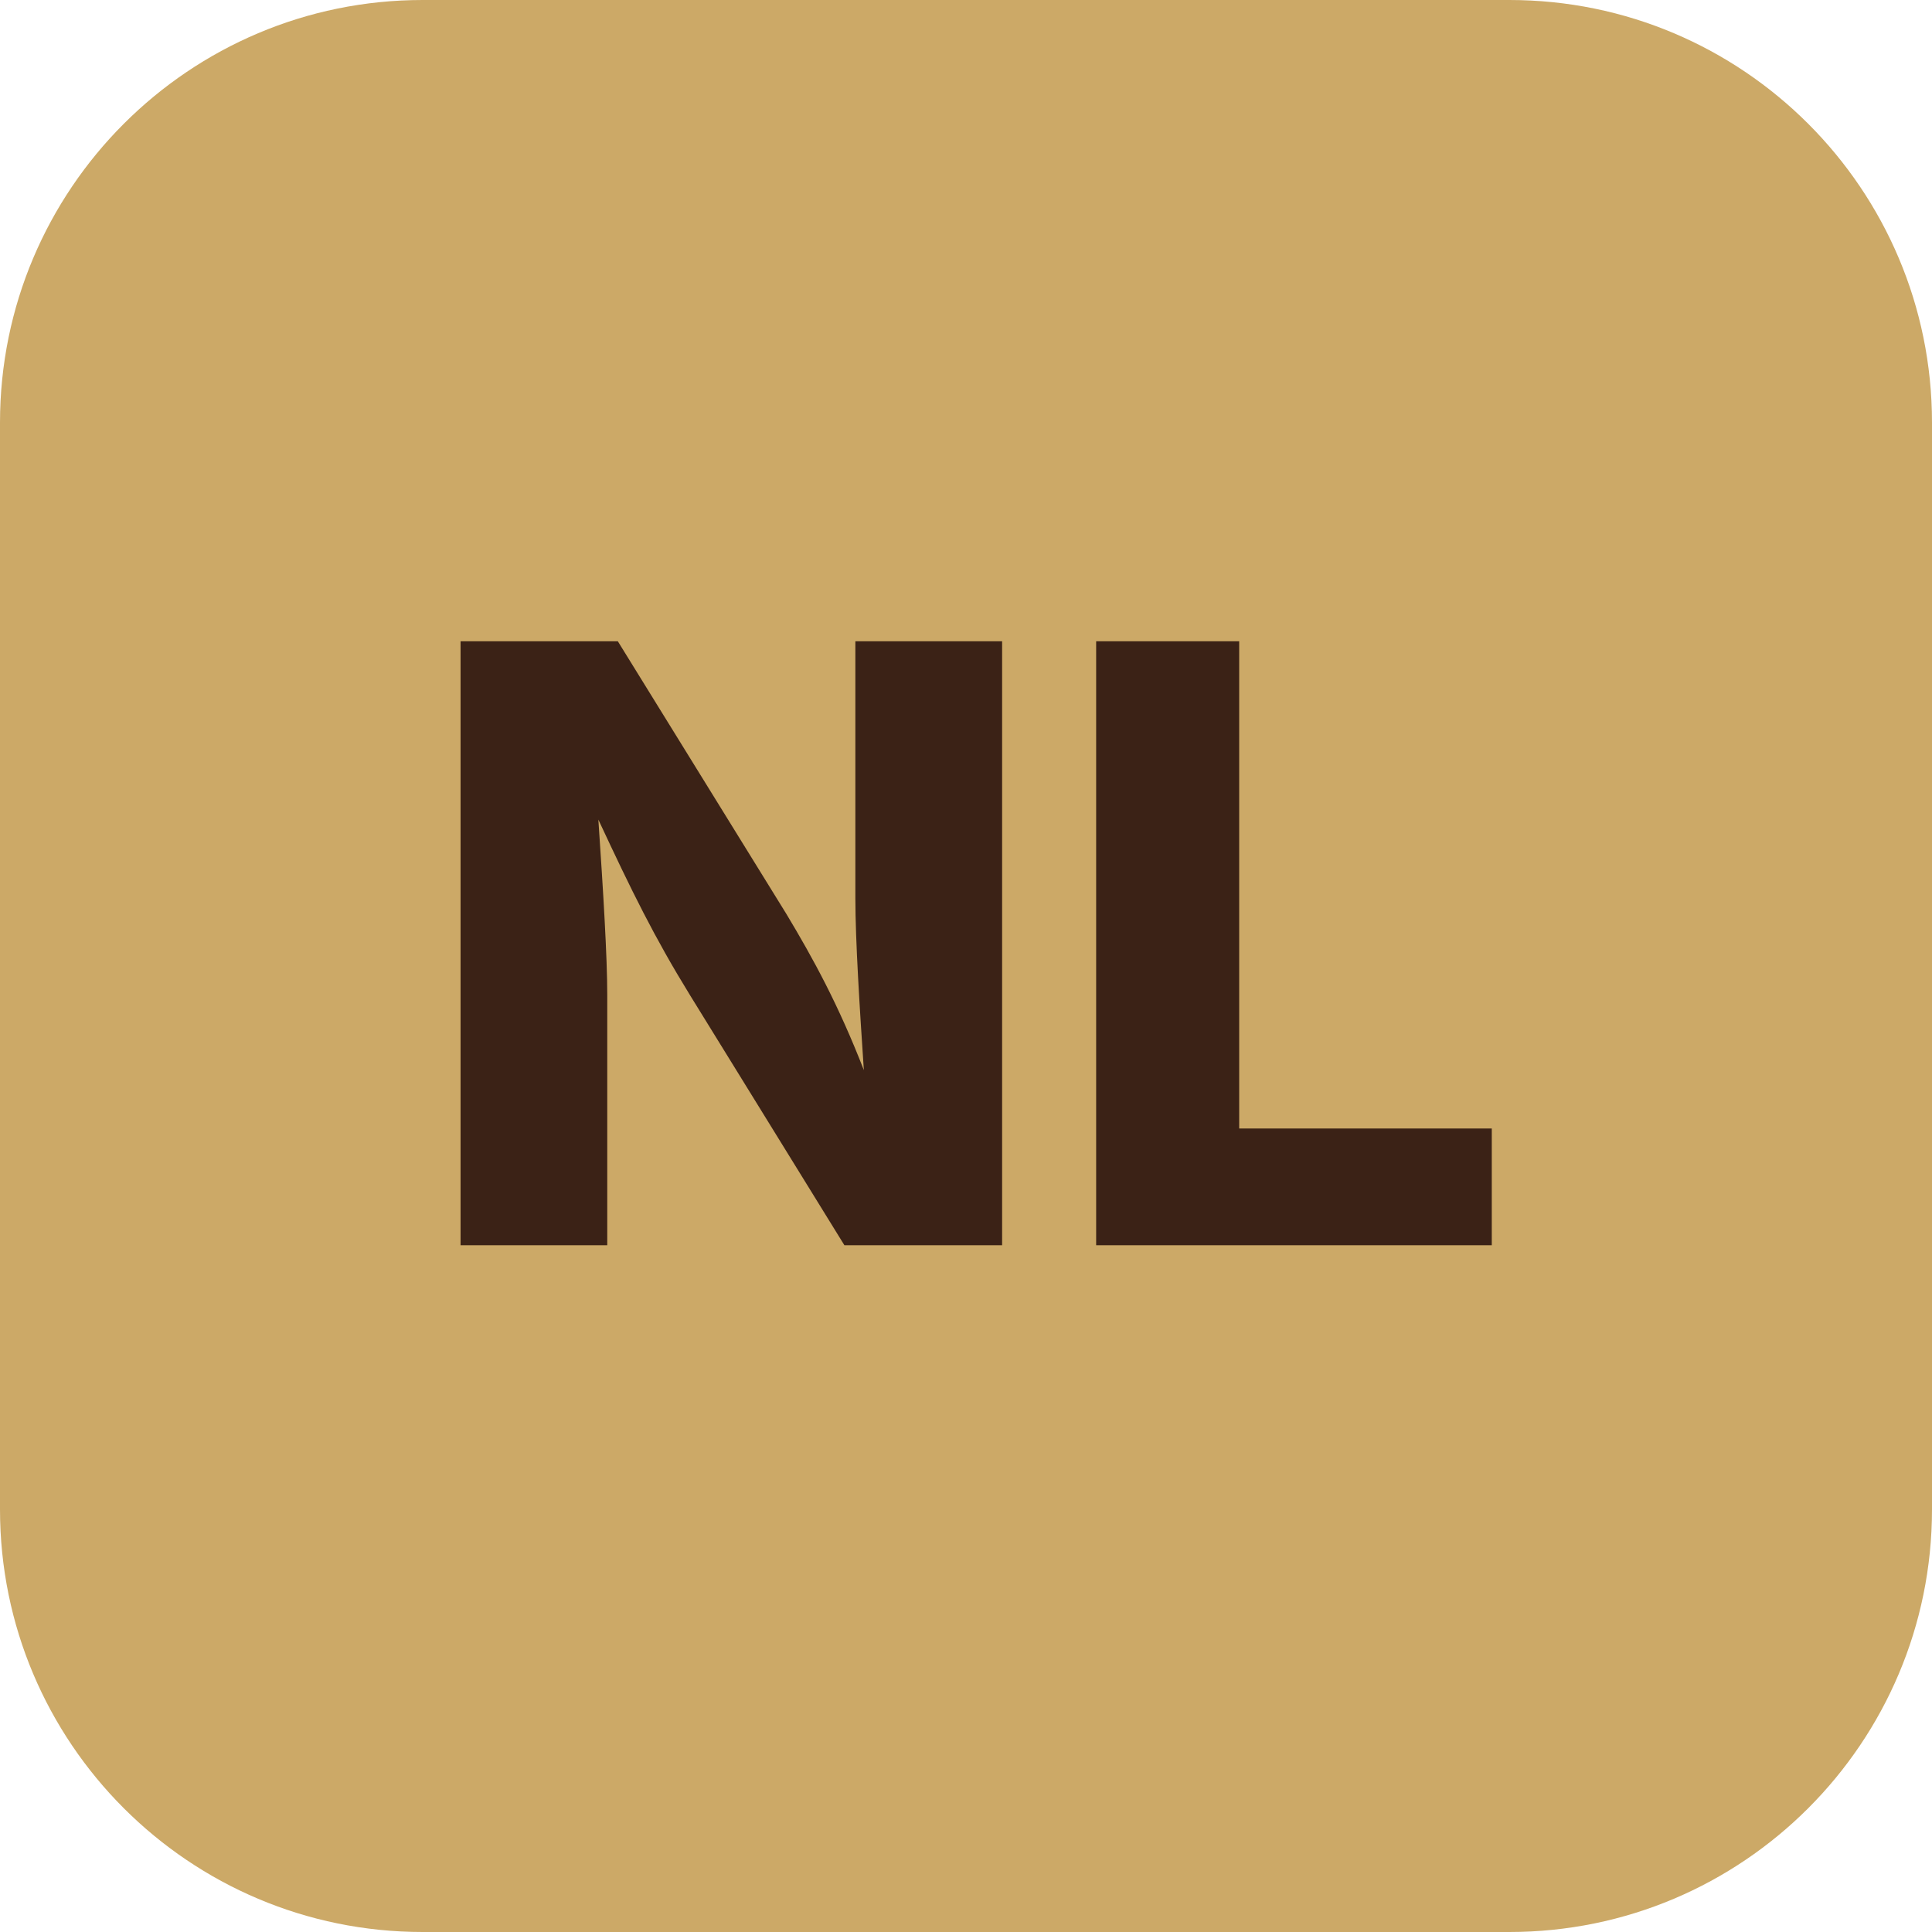
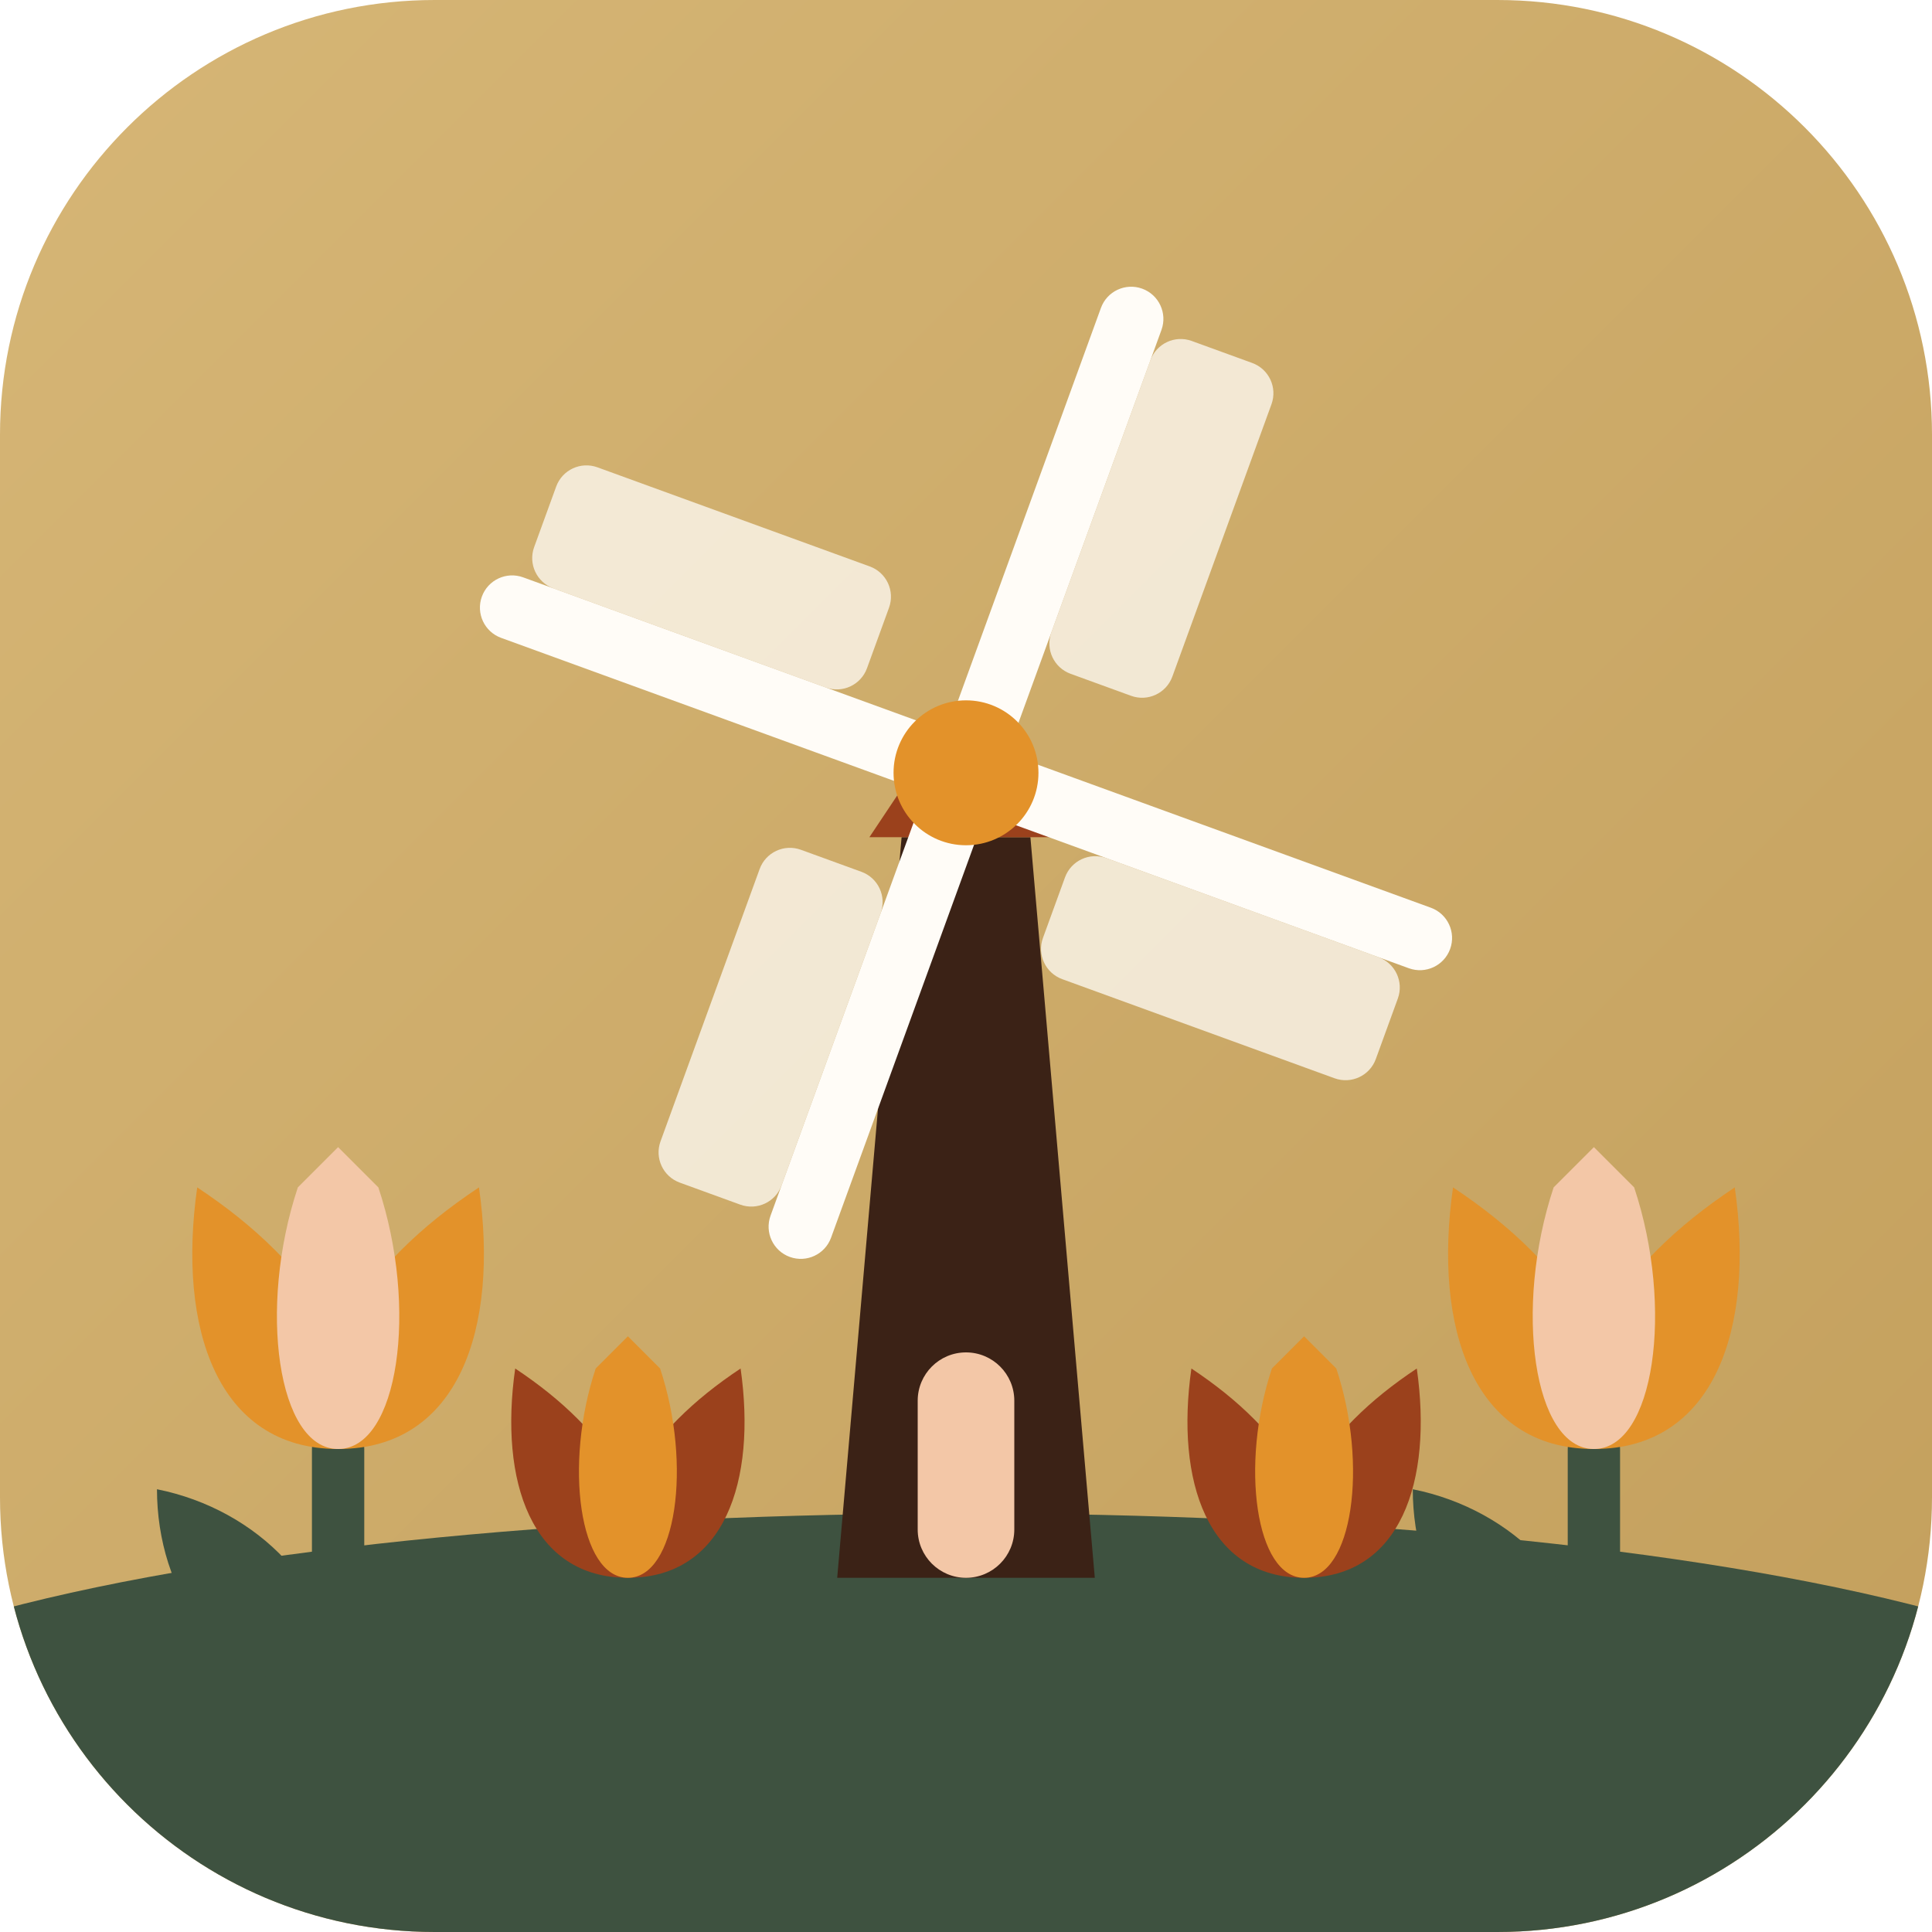
- <svg xmlns="http://www.w3.org/2000/svg" viewBox="0 0 512 512">
-   <rect width="512" height="512" rx="112" fill="#cca967" />
-   <text x="256" y="330" font-family="system-ui, -apple-system, sans-serif" font-size="220" font-weight="800" text-anchor="middle" fill="#3b2216">NL</text>
+ <svg xmlns="http://www.w3.org/2000/svg" viewBox="0 0 120 120">
+   <defs>
+     <linearGradient id="logo-bg" x1="0" y1="0" x2="1" y2="1">
+       <stop offset="0" stop-color="#d6b676" />
+       <stop offset="1" stop-color="#c39f5c" />
+     </linearGradient>
+     <clipPath id="logo-clip">
+       <rect width="120" height="120" rx="27" />
+     </clipPath>
+   </defs>
+   <g clip-path="url(#logo-clip)">
+     <rect width="120" height="120" fill="url(#logo-bg)" />
+     <path d="M0 100 C30 92 90 92 120 100 V120 H0z" fill="#3e5240" />
+     <path d="M52 98 L56 52 H64 L68 98z" fill="#3b2216" />
+     <path d="M54 52 L60 43 L66 52z" fill="#9b411c" />
+     <rect x="57" y="84" width="6" height="14" rx="3" fill="#f3c7a7" />
+     <g>
+       <g transform="rotate(20 60 48)">
+         <rect x="58" y="16" width="4" height="30" rx="2" fill="#fffcf7" />
+         <rect x="62" y="18" width="8" height="22" rx="2" fill="#fffcf7" opacity=".75" />
+       </g>
+       <g transform="rotate(110 60 48)">
+         <rect x="58" y="16" width="4" height="30" rx="2" fill="#fffcf7" />
+         <rect x="62" y="18" width="8" height="22" rx="2" fill="#fffcf7" opacity=".75" />
+       </g>
+       <g transform="rotate(200 60 48)">
+         <rect x="58" y="16" width="4" height="30" rx="2" fill="#fffcf7" />
+         <rect x="62" y="18" width="8" height="22" rx="2" fill="#fffcf7" opacity=".75" />
+       </g>
+       <g transform="rotate(290 60 48)">
+         <rect x="58" y="16" width="4" height="30" rx="2" fill="#fffcf7" />
+         <rect x="62" y="18" width="8" height="22" rx="2" fill="#fffcf7" opacity=".75" />
+       </g>
+       <circle cx="60" cy="48" r="4.5" fill="#e3922a" />
+     </g>
+     <g transform="translate(21 110) scale(1.25)">
+       <g>
+         <g>
+           <path d="M0 0 V-16" stroke="#3e5240" stroke-width="2.6" stroke-linecap="round" />
+           <path d="M0 -4 C-6 -4 -9 -9 -9 -14 C-4 -13 0 -9 0 -4z" fill="#3e5240" />
+         </g>
+         <g>
+           <path d="M0 -16 C-6 -16 -8 -22 -7 -29 C-4 -27 -2 -25 0 -22 C2 -25 4 -27 7 -29 C8 -22 6 -16 0 -16z" fill="#e3922a" />
+           <path d="M0 -16 C-3 -16 -4 -23 -2 -29 L0 -31 L2 -29 C4 -23 3 -16 0 -16z" fill="#f3c7a7" />
+         </g>
+       </g>
+     </g>
+     <g transform="translate(39 114) scale(1)">
+       <g>
+         <g>
+           <path d="M0 0 V-16" stroke="#3e5240" stroke-width="2.6" stroke-linecap="round" />
+           <path d="M0 -4 C-6 -4 -9 -9 -9 -14 C-4 -13 0 -9 0 -4z" fill="#3e5240" />
+         </g>
+         <g>
+           <path d="M0 -16 C-6 -16 -8 -22 -7 -29 C-4 -27 -2 -25 0 -22 C2 -25 4 -27 7 -29 C8 -22 6 -16 0 -16z" fill="#9b411c" />
+           <path d="M0 -16 C-3 -16 -4 -23 -2 -29 L0 -31 L2 -29 C4 -23 3 -16 0 -16z" fill="#e3922a" />
+         </g>
+       </g>
+     </g>
+     <g transform="translate(81 114) scale(1)">
+       <g>
+         <g>
+           <path d="M0 0 V-16" stroke="#3e5240" stroke-width="2.6" stroke-linecap="round" />
+           <path d="M0 -4 C-6 -4 -9 -9 -9 -14 C-4 -13 0 -9 0 -4z" fill="#3e5240" />
+         </g>
+         <g>
+           <path d="M0 -16 C-6 -16 -8 -22 -7 -29 C-4 -27 -2 -25 0 -22 C2 -25 4 -27 7 -29 C8 -22 6 -16 0 -16z" fill="#9b411c" />
+           <path d="M0 -16 C-3 -16 -4 -23 -2 -29 L0 -31 L2 -29 C4 -23 3 -16 0 -16z" fill="#e3922a" />
+         </g>
+       </g>
+     </g>
+     <g transform="translate(99 110) scale(1.25)">
+       <g>
+         <g>
+           <path d="M0 0 V-16" stroke="#3e5240" stroke-width="2.6" stroke-linecap="round" />
+           <path d="M0 -4 C-6 -4 -9 -9 -9 -14 C-4 -13 0 -9 0 -4z" fill="#3e5240" />
+         </g>
+         <g>
+           <path d="M0 -16 C-6 -16 -8 -22 -7 -29 C-4 -27 -2 -25 0 -22 C2 -25 4 -27 7 -29 C8 -22 6 -16 0 -16z" fill="#e3922a" />
+           <path d="M0 -16 C-3 -16 -4 -23 -2 -29 L0 -31 L2 -29 C4 -23 3 -16 0 -16z" fill="#f3c7a7" />
+         </g>
+       </g>
+     </g>
+   </g>
</svg>
